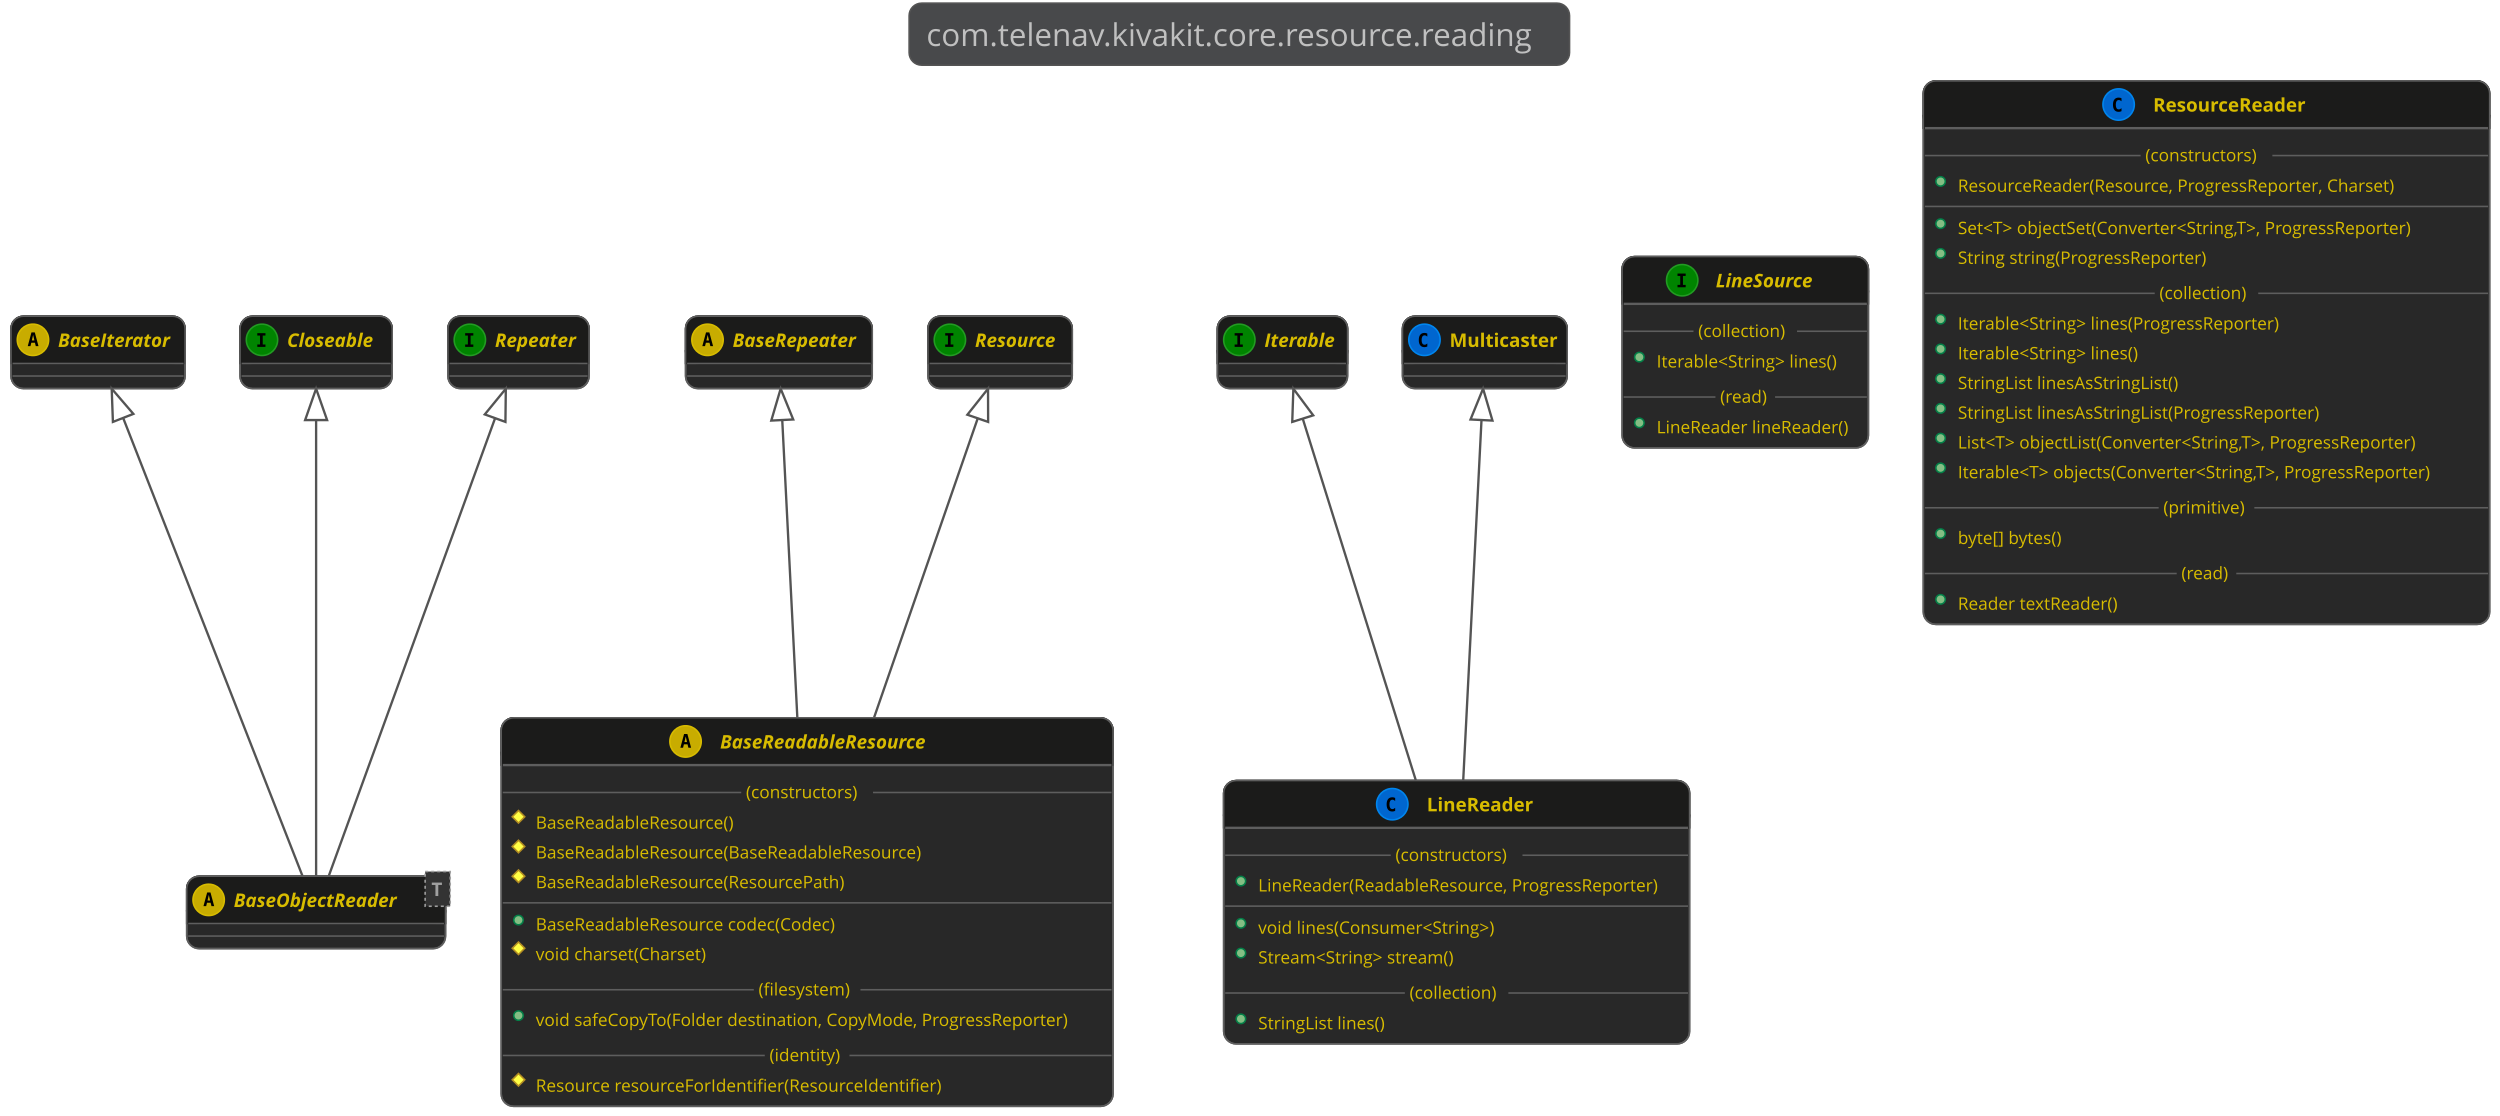
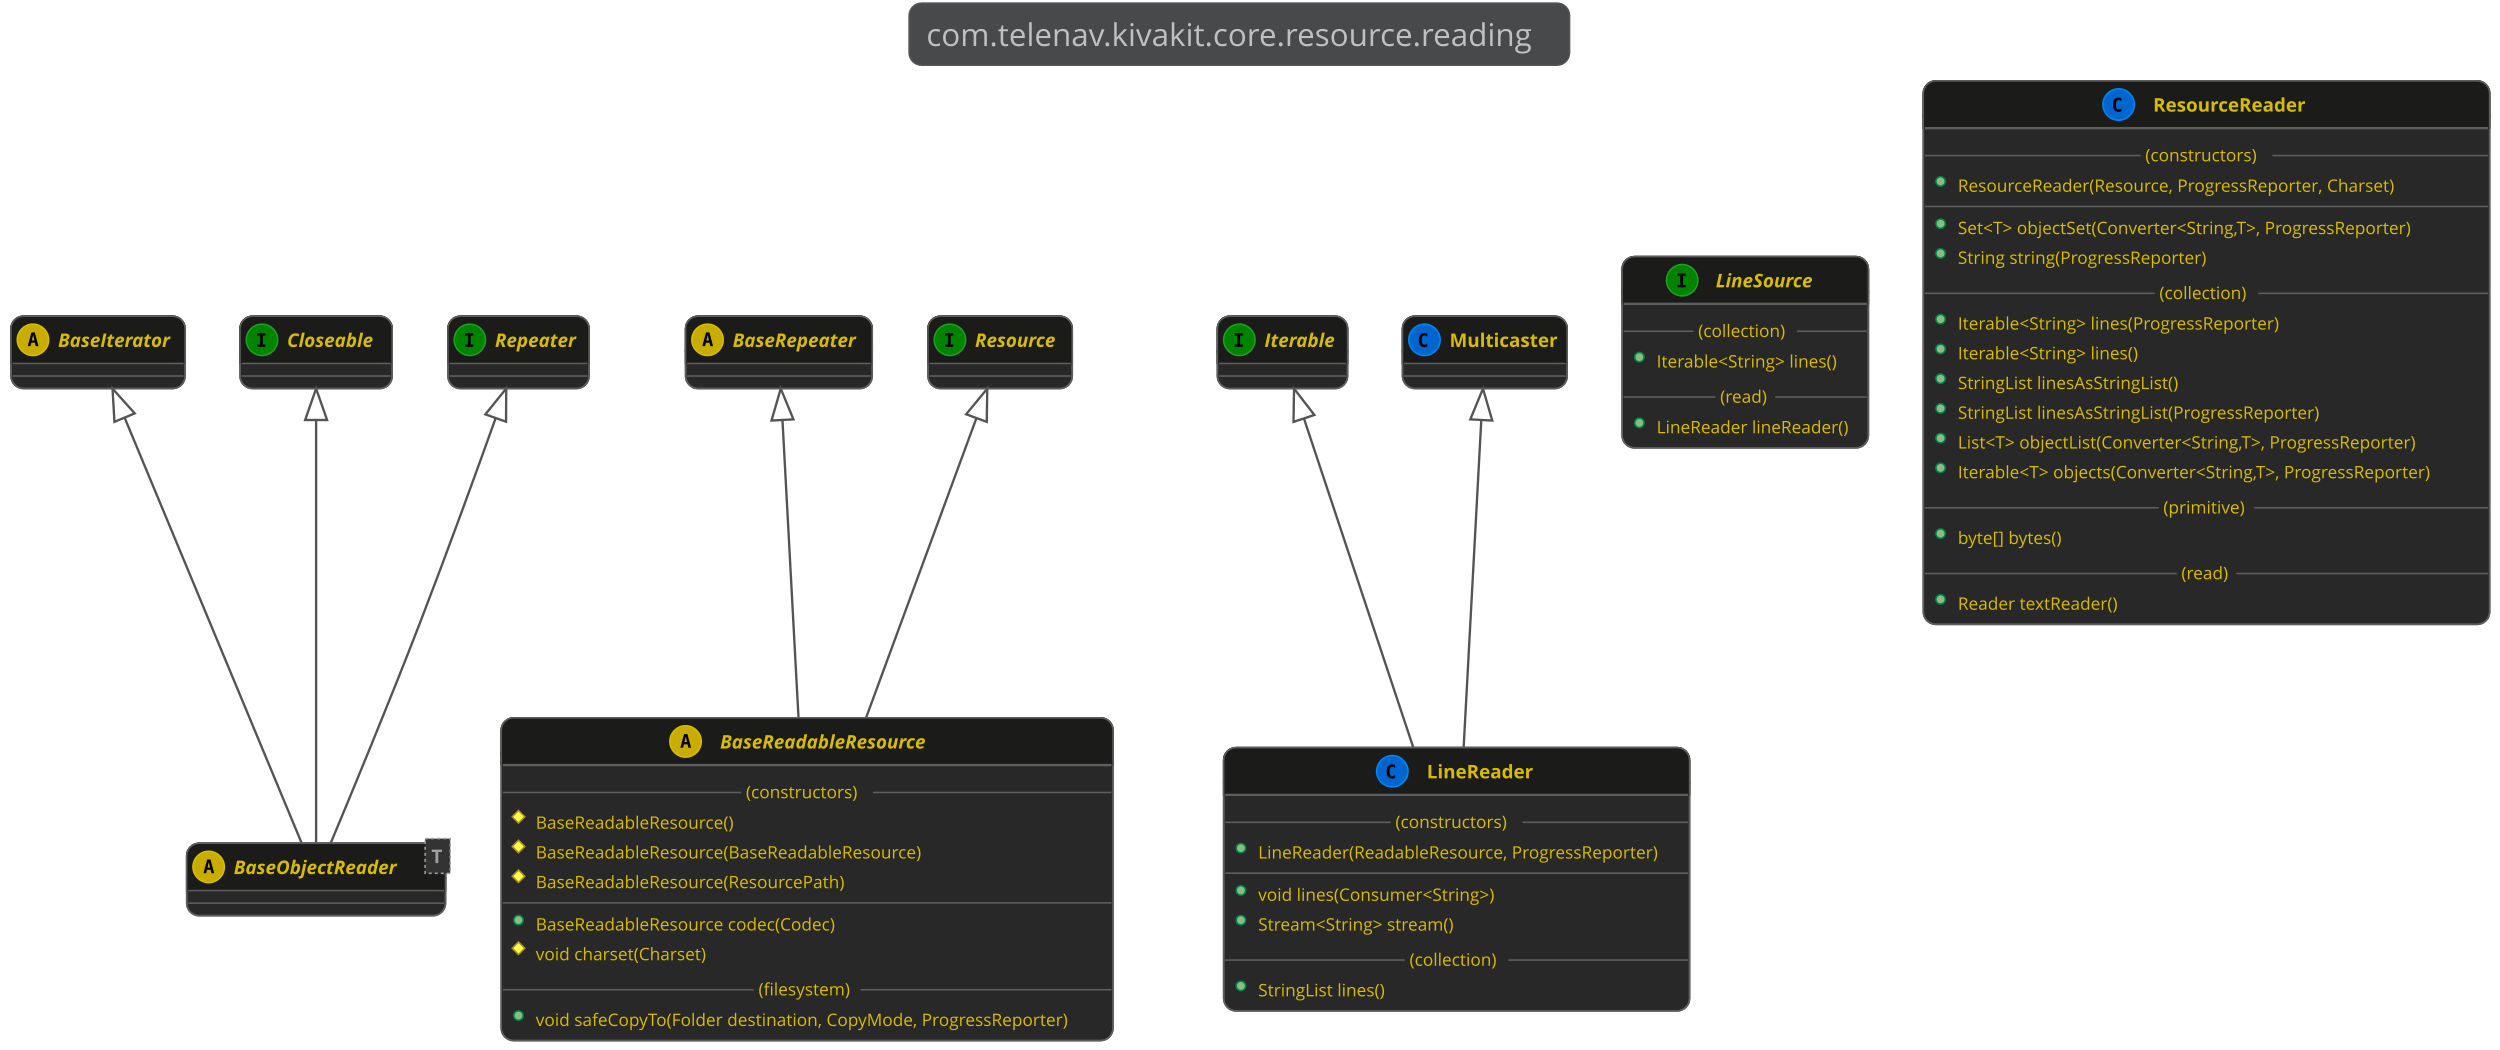
- <svg xmlns="http://www.w3.org/2000/svg" contentScriptType="application/ecmascript" contentStyleType="text/css" height="741.667px" preserveAspectRatio="none" style="width:1660px;height:741px;background:#333333;" version="1.1" viewBox="0 0 1660 741" width="1660.417px" zoomAndPan="magnify">
+ <svg xmlns="http://www.w3.org/2000/svg" contentScriptType="application/ecmascript" contentStyleType="text/css" height="697.917px" preserveAspectRatio="none" style="width:1660px;height:697px;background:#333333;" version="1.1" viewBox="0 0 1660 697" width="1660.417px" zoomAndPan="magnify">
  <defs />
  <g>
    <rect fill="#48494B" height="41.203" rx="8.333" ry="8.333" style="stroke:#545454;stroke-width:1.042;" width="438.542" x="603.646" y="2.083" />
    <text fill="#C0C0C0" font-family="Open Sans,Avenir,Nunito,Arial,Helvetica,SansSerif" font-size="20.833" lengthAdjust="spacing" textLength="415.625" x="615.104" y="30.558">com.telenav.kivakit.core.resource.reading</text>
    <rect codeLine="6" fill="#282828" height="48.055" id="BaseIterator" rx="8.333" ry="8.333" style="stroke:#5E5E5E;stroke-width:1.042;" width="115.625" x="7.292" y="209.953" />
    <rect fill="#1B1B1A" height="31.388" rx="8.333" ry="8.333" style="stroke:#1B1B1A;stroke-width:1.042;" width="115.625" x="7.292" y="209.953" />
    <rect fill="#1B1B1A" height="8.333" style="stroke:#1B1B1A;stroke-width:1.042;" width="115.625" x="7.292" y="233.008" />
    <rect codeLine="6" fill="none" height="48.055" id="BaseIterator" rx="8.333" ry="8.333" style="stroke:#5E5E5E;stroke-width:1.042;" width="115.625" x="7.292" y="209.953" />
    <ellipse cx="21.875" cy="225.647" fill="#C8AC00" rx="10.417" ry="10.417" style="stroke:#D8BC00;stroke-width:1.042;" />
    <path d="M21.989,222.349 L21.14,226.078 L22.843,226.078 Z M20.89,220.701 L23.094,220.701 L25.553,229.814 L23.753,229.814 L23.191,227.561 L20.78,227.561 L20.231,229.814 L18.431,229.814 Z " fill="#000000" />
    <text fill="#D8BC00" font-family="Open Sans,Avenir,Nunito,Arial,Helvetica,SansSerif" font-size="12.5" font-style="italic" font-weight="bold" lengthAdjust="spacing" textLength="78.125" x="38.542" y="230.371">BaseIterator</text>
    <line style="stroke:#5E5E5E;stroke-width:1.042;" x1="8.333" x2="121.875" y1="241.341" y2="241.341" />
    <line style="stroke:#5E5E5E;stroke-width:1.042;" x1="8.333" x2="121.875" y1="249.674" y2="249.674" />
    <rect codeLine="7" fill="#282828" height="48.055" id="BaseRepeater" rx="8.333" ry="8.333" style="stroke:#5E5E5E;stroke-width:1.042;" width="123.958" x="455.208" y="209.953" />
    <rect fill="#1B1B1A" height="31.388" rx="8.333" ry="8.333" style="stroke:#1B1B1A;stroke-width:1.042;" width="123.958" x="455.208" y="209.953" />
    <rect fill="#1B1B1A" height="8.333" style="stroke:#1B1B1A;stroke-width:1.042;" width="123.958" x="455.208" y="233.008" />
    <rect codeLine="7" fill="none" height="48.055" id="BaseRepeater" rx="8.333" ry="8.333" style="stroke:#5E5E5E;stroke-width:1.042;" width="123.958" x="455.208" y="209.953" />
    <ellipse cx="469.792" cy="225.647" fill="#C8AC00" rx="10.417" ry="10.417" style="stroke:#D8BC00;stroke-width:1.042;" />
    <path d="M469.906,222.349 L469.057,226.078 L470.76,226.078 Z M468.807,220.701 L471.01,220.701 L473.47,229.814 L471.67,229.814 L471.108,227.561 L468.697,227.561 L468.148,229.814 L466.347,229.814 Z " fill="#000000" />
    <text fill="#D8BC00" font-family="Open Sans,Avenir,Nunito,Arial,Helvetica,SansSerif" font-size="12.5" font-style="italic" font-weight="bold" lengthAdjust="spacing" textLength="86.458" x="486.458" y="230.371">BaseRepeater</text>
    <line style="stroke:#5E5E5E;stroke-width:1.042;" x1="456.25" x2="578.125" y1="241.341" y2="241.341" />
    <line style="stroke:#5E5E5E;stroke-width:1.042;" x1="456.25" x2="578.125" y1="249.674" y2="249.674" />
    <rect codeLine="9" fill="#282828" height="48.055" id="Iterable" rx="8.333" ry="8.333" style="stroke:#5E5E5E;stroke-width:1.042;" width="86.458" x="808.333" y="209.953" />
    <rect fill="#1B1B1A" height="31.388" rx="8.333" ry="8.333" style="stroke:#1B1B1A;stroke-width:1.042;" width="86.458" x="808.333" y="209.953" />
    <rect fill="#1B1B1A" height="8.333" style="stroke:#1B1B1A;stroke-width:1.042;" width="86.458" x="808.333" y="233.008" />
    <rect codeLine="9" fill="none" height="48.055" id="Iterable" rx="8.333" ry="8.333" style="stroke:#5E5E5E;stroke-width:1.042;" width="86.458" x="808.333" y="209.953" />
    <ellipse cx="822.917" cy="225.647" fill="#008400" rx="10.417" ry="10.417" style="stroke:#239C23;stroke-width:1.042;" />
    <path d="M819.8,222.809 L819.8,221.222 L825.226,221.222 L825.226,222.809 L823.413,222.809 L823.413,228.748 L825.226,228.748 L825.226,230.334 L819.8,230.334 L819.8,228.748 L821.612,228.748 L821.612,222.809 Z " fill="#000000" />
    <text fill="#D8BC00" font-family="Open Sans,Avenir,Nunito,Arial,Helvetica,SansSerif" font-size="12.5" font-style="italic" font-weight="bold" lengthAdjust="spacing" textLength="48.958" x="839.583" y="230.371">Iterable</text>
    <line style="stroke:#5E5E5E;stroke-width:1.042;" x1="809.375" x2="893.75" y1="241.341" y2="241.341" />
    <line style="stroke:#5E5E5E;stroke-width:1.042;" x1="809.375" x2="893.75" y1="249.674" y2="249.674" />
    <rect codeLine="10" fill="#282828" height="48.055" id="Closeable" rx="8.333" ry="8.333" style="stroke:#5E5E5E;stroke-width:1.042;" width="101.042" x="159.375" y="209.953" />
    <rect fill="#1B1B1A" height="31.388" rx="8.333" ry="8.333" style="stroke:#1B1B1A;stroke-width:1.042;" width="101.042" x="159.375" y="209.953" />
    <rect fill="#1B1B1A" height="8.333" style="stroke:#1B1B1A;stroke-width:1.042;" width="101.042" x="159.375" y="233.008" />
    <rect codeLine="10" fill="none" height="48.055" id="Closeable" rx="8.333" ry="8.333" style="stroke:#5E5E5E;stroke-width:1.042;" width="101.042" x="159.375" y="209.953" />
    <ellipse cx="173.958" cy="225.647" fill="#008400" rx="10.417" ry="10.417" style="stroke:#239C23;stroke-width:1.042;" />
    <path d="M170.841,222.809 L170.841,221.222 L176.268,221.222 L176.268,222.809 L174.455,222.809 L174.455,228.748 L176.268,228.748 L176.268,230.334 L170.841,230.334 L170.841,228.748 L172.654,228.748 L172.654,222.809 Z " fill="#000000" />
    <text fill="#D8BC00" font-family="Open Sans,Avenir,Nunito,Arial,Helvetica,SansSerif" font-size="12.5" font-style="italic" font-weight="bold" lengthAdjust="spacing" textLength="63.542" x="190.625" y="230.371">Closeable</text>
    <line style="stroke:#5E5E5E;stroke-width:1.042;" x1="160.417" x2="259.375" y1="241.341" y2="241.341" />
    <line style="stroke:#5E5E5E;stroke-width:1.042;" x1="160.417" x2="259.375" y1="249.674" y2="249.674" />
    <rect codeLine="11" fill="#282828" height="48.055" id="Resource" rx="8.333" ry="8.333" style="stroke:#5E5E5E;stroke-width:1.042;" width="95.833" x="616.146" y="209.953" />
    <rect fill="#1B1B1A" height="31.388" rx="8.333" ry="8.333" style="stroke:#1B1B1A;stroke-width:1.042;" width="95.833" x="616.146" y="209.953" />
    <rect fill="#1B1B1A" height="8.333" style="stroke:#1B1B1A;stroke-width:1.042;" width="95.833" x="616.146" y="233.008" />
    <rect codeLine="11" fill="none" height="48.055" id="Resource" rx="8.333" ry="8.333" style="stroke:#5E5E5E;stroke-width:1.042;" width="95.833" x="616.146" y="209.953" />
    <ellipse cx="630.729" cy="225.647" fill="#008400" rx="10.417" ry="10.417" style="stroke:#239C23;stroke-width:1.042;" />
    <path d="M627.612,222.809 L627.612,221.222 L633.038,221.222 L633.038,222.809 L631.226,222.809 L631.226,228.748 L633.038,228.748 L633.038,230.334 L627.612,230.334 L627.612,228.748 L629.425,228.748 L629.425,222.809 Z " fill="#000000" />
    <text fill="#D8BC00" font-family="Open Sans,Avenir,Nunito,Arial,Helvetica,SansSerif" font-size="12.5" font-style="italic" font-weight="bold" lengthAdjust="spacing" textLength="58.333" x="647.396" y="230.371">Resource</text>
    <line style="stroke:#5E5E5E;stroke-width:1.042;" x1="617.188" x2="710.938" y1="241.341" y2="241.341" />
    <line style="stroke:#5E5E5E;stroke-width:1.042;" x1="617.188" x2="710.938" y1="249.674" y2="249.674" />
    <rect codeLine="12" fill="#282828" height="48.055" id="Repeater" rx="8.333" ry="8.333" style="stroke:#5E5E5E;stroke-width:1.042;" width="93.75" x="297.396" y="209.953" />
    <rect fill="#1B1B1A" height="31.388" rx="8.333" ry="8.333" style="stroke:#1B1B1A;stroke-width:1.042;" width="93.75" x="297.396" y="209.953" />
    <rect fill="#1B1B1A" height="8.333" style="stroke:#1B1B1A;stroke-width:1.042;" width="93.75" x="297.396" y="233.008" />
    <rect codeLine="12" fill="none" height="48.055" id="Repeater" rx="8.333" ry="8.333" style="stroke:#5E5E5E;stroke-width:1.042;" width="93.75" x="297.396" y="209.953" />
    <ellipse cx="311.979" cy="225.647" fill="#008400" rx="10.417" ry="10.417" style="stroke:#239C23;stroke-width:1.042;" />
    <path d="M308.862,222.809 L308.862,221.222 L314.288,221.222 L314.288,222.809 L312.476,222.809 L312.476,228.748 L314.288,228.748 L314.288,230.334 L308.862,230.334 L308.862,228.748 L310.675,228.748 L310.675,222.809 Z " fill="#000000" />
    <text fill="#D8BC00" font-family="Open Sans,Avenir,Nunito,Arial,Helvetica,SansSerif" font-size="12.5" font-style="italic" font-weight="bold" lengthAdjust="spacing" textLength="56.25" x="328.646" y="230.371">Repeater</text>
    <line style="stroke:#5E5E5E;stroke-width:1.042;" x1="298.438" x2="390.104" y1="241.341" y2="241.341" />
    <line style="stroke:#5E5E5E;stroke-width:1.042;" x1="298.438" x2="390.104" y1="249.674" y2="249.674" />
-     <rect codeLine="17" fill="#282828" height="48.055" id="BaseObjectReader" rx="8.333" ry="8.333" style="stroke:#5E5E5E;stroke-width:1.042;" width="171.875" x="123.958" y="581.828" />
-     <rect fill="#1B1B1A" height="31.388" rx="8.333" ry="8.333" style="stroke:#1B1B1A;stroke-width:1.042;" width="171.875" x="123.958" y="581.828" />
-     <rect fill="#1B1B1A" height="8.333" style="stroke:#1B1B1A;stroke-width:1.042;" width="171.875" x="123.958" y="604.883" />
-     <rect codeLine="17" fill="none" height="48.055" id="BaseObjectReader" rx="8.333" ry="8.333" style="stroke:#5E5E5E;stroke-width:1.042;" width="171.875" x="123.958" y="581.828" />
-     <ellipse cx="138.542" cy="597.522" fill="#C8AC00" rx="10.417" ry="10.417" style="stroke:#D8BC00;stroke-width:1.042;" />
-     <path d="M138.656,594.224 L137.807,597.953 L139.51,597.953 Z M137.557,592.576 L139.76,592.576 L142.22,601.689 L140.419,601.689 L139.858,599.436 L137.447,599.436 L136.898,601.689 L135.097,601.689 Z " fill="#000000" />
-     <text fill="#D8BC00" font-family="Open Sans,Avenir,Nunito,Arial,Helvetica,SansSerif" font-size="12.5" font-style="italic" font-weight="bold" lengthAdjust="spacing" textLength="115.625" x="155.208" y="602.246">BaseObjectReader</text>
-     <rect fill="#333333" height="23.055" style="stroke:#A0A0A0;stroke-width:1.042;stroke-dasharray:2.0,2.0;" width="16.667" x="282.292" y="578.703" />
-     <text fill="#A0A0A0" font-family="Open Sans,Avenir,Nunito,Arial,Helvetica,SansSerif" font-size="12.5" font-weight="bold" lengthAdjust="spacing" textLength="8.333" x="286.458" y="594.954">T</text>
-     <line style="stroke:#5E5E5E;stroke-width:1.042;" x1="125" x2="294.792" y1="613.216" y2="613.216" />
-     <line style="stroke:#5E5E5E;stroke-width:1.042;" x1="125" x2="294.792" y1="621.549" y2="621.549" />
-     <rect codeLine="23" fill="#282828" height="258.004" id="BaseReadableResource" rx="8.333" ry="8.333" style="stroke:#5E5E5E;stroke-width:1.042;" width="406.25" x="332.812" y="476.62" />
+     <rect codeLine="17" fill="#282828" height="48.055" id="BaseObjectReader" rx="8.333" ry="8.333" style="stroke:#5E5E5E;stroke-width:1.042;" width="171.875" x="123.958" y="559.953" />
+     <rect fill="#1B1B1A" height="31.388" rx="8.333" ry="8.333" style="stroke:#1B1B1A;stroke-width:1.042;" width="171.875" x="123.958" y="559.953" />
+     <rect fill="#1B1B1A" height="8.333" style="stroke:#1B1B1A;stroke-width:1.042;" width="171.875" x="123.958" y="583.008" />
+     <rect codeLine="17" fill="none" height="48.055" id="BaseObjectReader" rx="8.333" ry="8.333" style="stroke:#5E5E5E;stroke-width:1.042;" width="171.875" x="123.958" y="559.953" />
+     <ellipse cx="138.542" cy="575.647" fill="#C8AC00" rx="10.417" ry="10.417" style="stroke:#D8BC00;stroke-width:1.042;" />
+     <path d="M138.656,572.349 L137.807,576.078 L139.51,576.078 Z M137.557,570.701 L139.76,570.701 L142.22,579.814 L140.419,579.814 L139.858,577.561 L137.447,577.561 L136.898,579.814 L135.097,579.814 Z " fill="#000000" />
+     <text fill="#D8BC00" font-family="Open Sans,Avenir,Nunito,Arial,Helvetica,SansSerif" font-size="12.5" font-style="italic" font-weight="bold" lengthAdjust="spacing" textLength="115.625" x="155.208" y="580.371">BaseObjectReader</text>
+     <rect fill="#333333" height="23.055" style="stroke:#A0A0A0;stroke-width:1.042;stroke-dasharray:2.0,2.0;" width="16.667" x="282.292" y="556.828" />
+     <text fill="#A0A0A0" font-family="Open Sans,Avenir,Nunito,Arial,Helvetica,SansSerif" font-size="12.5" font-weight="bold" lengthAdjust="spacing" textLength="8.333" x="286.458" y="573.079">T</text>
+     <line style="stroke:#5E5E5E;stroke-width:1.042;" x1="125" x2="294.792" y1="591.341" y2="591.341" />
+     <line style="stroke:#5E5E5E;stroke-width:1.042;" x1="125" x2="294.792" y1="599.674" y2="599.674" />
+     <rect codeLine="23" fill="#282828" height="214.347" id="BaseReadableResource" rx="8.333" ry="8.333" style="stroke:#5E5E5E;stroke-width:1.042;" width="406.25" x="332.812" y="476.62" />
    <rect fill="#1B1B1A" height="31.388" rx="8.333" ry="8.333" style="stroke:#1B1B1A;stroke-width:1.042;" width="406.25" x="332.812" y="476.62" />
    <rect fill="#1B1B1A" height="8.333" style="stroke:#1B1B1A;stroke-width:1.042;" width="406.25" x="332.812" y="499.675" />
-     <rect codeLine="23" fill="none" height="258.004" id="BaseReadableResource" rx="8.333" ry="8.333" style="stroke:#5E5E5E;stroke-width:1.042;" width="406.25" x="332.812" y="476.62" />
+     <rect codeLine="23" fill="none" height="214.347" id="BaseReadableResource" rx="8.333" ry="8.333" style="stroke:#5E5E5E;stroke-width:1.042;" width="406.25" x="332.812" y="476.62" />
    <ellipse cx="455.208" cy="492.314" fill="#C8AC00" rx="10.417" ry="10.417" style="stroke:#D8BC00;stroke-width:1.042;" />
    <path d="M455.322,489.016 L454.474,492.745 L456.177,492.745 Z M454.224,487.368 L456.427,487.368 L458.887,496.48 L457.086,496.48 L456.525,494.228 L454.114,494.228 L453.565,496.48 L451.764,496.48 Z " fill="#000000" />
    <text fill="#D8BC00" font-family="Open Sans,Avenir,Nunito,Arial,Helvetica,SansSerif" font-size="12.5" font-style="italic" font-weight="bold" lengthAdjust="spacing" textLength="146.875" x="478.125" y="497.038">BaseReadableResource</text>
    <line style="stroke:#5E5E5E;stroke-width:1.562;" x1="333.854" x2="738.021" y1="508.008" y2="508.008" />
    <polygon fill="#FFFF44" points="344.271,538.169,348.438,542.336,344.271,546.503,340.104,542.336" style="stroke:#B38D22;stroke-width:1.042;" />
    <text fill="#D8BC00" font-family="Open Sans,Avenir,Nunito,Arial,Helvetica,SansSerif" font-size="11.458" lengthAdjust="spacing" textLength="135.417" x="355.729" y="550.289">BaseReadableResource()</text>
    <polygon fill="#FFFF44" points="344.271,557.914,348.438,562.081,344.271,566.248,340.104,562.081" style="stroke:#B38D22;stroke-width:1.042;" />
    <text fill="#D8BC00" font-family="Open Sans,Avenir,Nunito,Arial,Helvetica,SansSerif" font-size="11.458" lengthAdjust="spacing" textLength="262.5" x="355.729" y="570.034">BaseReadableResource(BaseReadableResource)</text>
    <polygon fill="#FFFF44" points="344.271,577.659,348.438,581.826,344.271,585.992,340.104,581.826" style="stroke:#B38D22;stroke-width:1.042;" />
    <text fill="#D8BC00" font-family="Open Sans,Avenir,Nunito,Arial,Helvetica,SansSerif" font-size="11.458" lengthAdjust="spacing" textLength="211.458" x="355.729" y="589.779">BaseReadableResource(ResourcePath)</text>
    <line style="stroke:#5E5E5E;stroke-width:1.042;" x1="333.854" x2="492.188" y1="526.214" y2="526.214" />
    <text fill="#D8BC00" font-family="Open Sans,Avenir,Nunito,Arial,Helvetica,SansSerif" font-size="11.458" lengthAdjust="spacing" textLength="81.25" x="495.312" y="530.023">(constructors)</text>
    <line style="stroke:#5E5E5E;stroke-width:1.042;" x1="579.688" x2="738.021" y1="526.214" y2="526.214" />
    <line style="stroke:#5E5E5E;stroke-width:1.042;" x1="333.854" x2="738.021" y1="599.487" y2="599.487" />
    <ellipse cx="344.271" cy="610.946" fill="#84BE84" rx="3.125" ry="3.125" style="stroke:#038048;stroke-width:1.042;" />
    <text fill="#D8BC00" font-family="Open Sans,Avenir,Nunito,Arial,Helvetica,SansSerif" font-size="11.458" lengthAdjust="spacing" textLength="207.292" x="355.729" y="617.857">BaseReadableResource codec(Codec)</text>
    <polygon fill="#FFFF44" points="344.271,625.482,348.438,629.649,344.271,633.816,340.104,629.649" style="stroke:#B38D22;stroke-width:1.042;" />
    <text fill="#D8BC00" font-family="Open Sans,Avenir,Nunito,Arial,Helvetica,SansSerif" font-size="11.458" lengthAdjust="spacing" textLength="120.833" x="355.729" y="637.602">void charset(Charset)</text>
    <ellipse cx="344.271" cy="674.347" fill="#84BE84" rx="3.125" ry="3.125" style="stroke:#038048;stroke-width:1.042;" />
    <text fill="#D8BC00" font-family="Open Sans,Avenir,Nunito,Arial,Helvetica,SansSerif" font-size="11.458" lengthAdjust="spacing" textLength="373.958" x="355.729" y="681.258">void safeCopyTo(Folder destination, CopyMode, ProgressReporter)</text>
    <line style="stroke:#5E5E5E;stroke-width:1.042;" x1="333.854" x2="500.521" y1="657.183" y2="657.183" />
    <text fill="#D8BC00" font-family="Open Sans,Avenir,Nunito,Arial,Helvetica,SansSerif" font-size="11.458" lengthAdjust="spacing" textLength="64.583" x="503.646" y="660.992">(filesystem)</text>
    <line style="stroke:#5E5E5E;stroke-width:1.042;" x1="571.354" x2="738.021" y1="657.183" y2="657.183" />
-     <polygon fill="#FFFF44" points="344.271,712.795,348.438,716.962,344.271,721.128,340.104,716.962" style="stroke:#B38D22;stroke-width:1.042;" />
-     <text fill="#D8BC00" font-family="Open Sans,Avenir,Nunito,Arial,Helvetica,SansSerif" font-size="11.458" lengthAdjust="spacing" textLength="284.375" x="355.729" y="724.915">Resource resourceForIdentifier(ResourceIdentifier)</text>
-     <line style="stroke:#5E5E5E;stroke-width:1.042;" x1="333.854" x2="507.812" y1="700.839" y2="700.839" />
-     <text fill="#D8BC00" font-family="Open Sans,Avenir,Nunito,Arial,Helvetica,SansSerif" font-size="11.458" lengthAdjust="spacing" textLength="50" x="510.938" y="704.649">(identity)</text>
-     <line style="stroke:#5E5E5E;stroke-width:1.042;" x1="564.062" x2="738.021" y1="700.839" y2="700.839" />
    <rect fill="#282828" height="48.055" id="Multicaster" rx="8.333" ry="8.333" style="stroke:#5E5E5E;stroke-width:1.042;" width="109.375" x="931.25" y="209.953" />
    <rect fill="#1B1B1A" height="31.388" rx="8.333" ry="8.333" style="stroke:#1B1B1A;stroke-width:1.042;" width="109.375" x="931.25" y="209.953" />
    <rect fill="#1B1B1A" height="8.333" style="stroke:#1B1B1A;stroke-width:1.042;" width="109.375" x="931.25" y="233.008" />
    <rect fill="none" height="48.055" id="Multicaster" rx="8.333" ry="8.333" style="stroke:#5E5E5E;stroke-width:1.042;" width="109.375" x="931.25" y="209.953" />
    <ellipse cx="945.833" cy="225.647" fill="#0066CF" rx="10.417" ry="10.417" style="stroke:#0086EF;stroke-width:1.042;" />
    <path d="M947.744,230.072 Q947.317,230.292 946.846,230.402 Q946.376,230.512 945.858,230.512 Q944.014,230.512 943.044,229.297 Q942.074,228.082 942.074,225.787 Q942.074,223.486 943.044,222.272 Q944.014,221.057 945.858,221.057 Q946.376,221.057 946.853,221.167 Q947.329,221.277 947.744,221.497 L947.744,223.499 Q947.28,223.071 946.843,222.873 Q946.407,222.675 945.943,222.675 Q944.954,222.675 944.451,223.459 Q943.947,224.243 943.947,225.787 Q943.947,227.325 944.451,228.11 Q944.954,228.894 945.943,228.894 Q946.407,228.894 946.843,228.696 Q947.28,228.497 947.744,228.07 Z " fill="#000000" />
    <text fill="#D8BC00" font-family="Open Sans,Avenir,Nunito,Arial,Helvetica,SansSerif" font-size="12.5" font-weight="bold" lengthAdjust="spacing" textLength="71.875" x="962.5" y="230.371">Multicaster</text>
    <line style="stroke:#5E5E5E;stroke-width:1.042;" x1="932.292" x2="1039.583" y1="241.341" y2="241.341" />
    <line style="stroke:#5E5E5E;stroke-width:1.042;" x1="932.292" x2="1039.583" y1="249.674" y2="249.674" />
-     <rect codeLine="40" fill="#282828" height="174.858" id="LineReader" rx="8.333" ry="8.333" style="stroke:#5E5E5E;stroke-width:1.042;" width="309.375" x="812.5" y="518.286" />
-     <rect fill="#1B1B1A" height="31.388" rx="8.333" ry="8.333" style="stroke:#1B1B1A;stroke-width:1.042;" width="309.375" x="812.5" y="518.286" />
-     <rect fill="#1B1B1A" height="8.333" style="stroke:#1B1B1A;stroke-width:1.042;" width="309.375" x="812.5" y="541.341" />
-     <rect codeLine="40" fill="none" height="174.858" id="LineReader" rx="8.333" ry="8.333" style="stroke:#5E5E5E;stroke-width:1.042;" width="309.375" x="812.5" y="518.286" />
-     <ellipse cx="924.479" cy="533.98" fill="#0066CF" rx="10.417" ry="10.417" style="stroke:#0086EF;stroke-width:1.042;" />
-     <path d="M926.39,538.405 Q925.962,538.625 925.492,538.735 Q925.022,538.845 924.504,538.845 Q922.66,538.845 921.69,537.63 Q920.719,536.416 920.719,534.121 Q920.719,531.82 921.69,530.605 Q922.66,529.39 924.504,529.39 Q925.022,529.39 925.499,529.5 Q925.975,529.61 926.39,529.83 L926.39,531.832 Q925.926,531.405 925.489,531.206 Q925.053,531.008 924.589,531.008 Q923.6,531.008 923.097,531.792 Q922.593,532.577 922.593,534.121 Q922.593,535.659 923.097,536.443 Q923.6,537.227 924.589,537.227 Q925.053,537.227 925.489,537.029 Q925.926,536.831 926.39,536.403 Z " fill="#000000" />
-     <text fill="#D8BC00" font-family="Open Sans,Avenir,Nunito,Arial,Helvetica,SansSerif" font-size="12.5" font-weight="bold" lengthAdjust="spacing" textLength="70.833" x="947.396" y="538.704">LineReader</text>
-     <line style="stroke:#5E5E5E;stroke-width:1.562;" x1="813.542" x2="1120.833" y1="549.674" y2="549.674" />
-     <ellipse cx="823.958" cy="585.044" fill="#84BE84" rx="3.125" ry="3.125" style="stroke:#038048;stroke-width:1.042;" />
-     <text fill="#D8BC00" font-family="Open Sans,Avenir,Nunito,Arial,Helvetica,SansSerif" font-size="11.458" lengthAdjust="spacing" textLength="277.083" x="835.417" y="591.956">LineReader(ReadableResource, ProgressReporter)</text>
-     <line style="stroke:#5E5E5E;stroke-width:1.042;" x1="813.542" x2="923.438" y1="567.88" y2="567.88" />
-     <text fill="#D8BC00" font-family="Open Sans,Avenir,Nunito,Arial,Helvetica,SansSerif" font-size="11.458" lengthAdjust="spacing" textLength="81.25" x="926.562" y="571.69">(constructors)</text>
-     <line style="stroke:#5E5E5E;stroke-width:1.042;" x1="1010.938" x2="1120.833" y1="567.88" y2="567.88" />
-     <line style="stroke:#5E5E5E;stroke-width:1.042;" x1="813.542" x2="1120.833" y1="601.664" y2="601.664" />
-     <ellipse cx="823.958" cy="613.123" fill="#84BE84" rx="3.125" ry="3.125" style="stroke:#038048;stroke-width:1.042;" />
-     <text fill="#D8BC00" font-family="Open Sans,Avenir,Nunito,Arial,Helvetica,SansSerif" font-size="11.458" lengthAdjust="spacing" textLength="171.875" x="835.417" y="620.034">void lines(Consumer&lt;String&gt;)</text>
-     <ellipse cx="823.958" cy="632.867" fill="#84BE84" rx="3.125" ry="3.125" style="stroke:#038048;stroke-width:1.042;" />
-     <text fill="#D8BC00" font-family="Open Sans,Avenir,Nunito,Arial,Helvetica,SansSerif" font-size="11.458" lengthAdjust="spacing" textLength="140.625" x="835.417" y="639.779">Stream&lt;String&gt; stream()</text>
-     <ellipse cx="823.958" cy="676.524" fill="#84BE84" rx="3.125" ry="3.125" style="stroke:#038048;stroke-width:1.042;" />
-     <text fill="#D8BC00" font-family="Open Sans,Avenir,Nunito,Arial,Helvetica,SansSerif" font-size="11.458" lengthAdjust="spacing" textLength="90.625" x="835.417" y="683.435">StringList lines()</text>
-     <line style="stroke:#5E5E5E;stroke-width:1.042;" x1="813.542" x2="932.812" y1="659.36" y2="659.36" />
-     <text fill="#D8BC00" font-family="Open Sans,Avenir,Nunito,Arial,Helvetica,SansSerif" font-size="11.458" lengthAdjust="spacing" textLength="62.5" x="935.938" y="663.169">(collection)</text>
-     <line style="stroke:#5E5E5E;stroke-width:1.042;" x1="1001.562" x2="1120.833" y1="659.36" y2="659.36" />
-     <rect codeLine="51" fill="#282828" height="127.034" id="LineSource" rx="8.333" ry="8.333" style="stroke:#5E5E5E;stroke-width:1.042;" width="163.542" x="1077.083" y="170.369" />
+     <rect codeLine="38" fill="#282828" height="174.858" id="LineReader" rx="8.333" ry="8.333" style="stroke:#5E5E5E;stroke-width:1.042;" width="309.375" x="812.5" y="496.411" />
+     <rect fill="#1B1B1A" height="31.388" rx="8.333" ry="8.333" style="stroke:#1B1B1A;stroke-width:1.042;" width="309.375" x="812.5" y="496.411" />
+     <rect fill="#1B1B1A" height="8.333" style="stroke:#1B1B1A;stroke-width:1.042;" width="309.375" x="812.5" y="519.466" />
+     <rect codeLine="38" fill="none" height="174.858" id="LineReader" rx="8.333" ry="8.333" style="stroke:#5E5E5E;stroke-width:1.042;" width="309.375" x="812.5" y="496.411" />
+     <ellipse cx="924.479" cy="512.105" fill="#0066CF" rx="10.417" ry="10.417" style="stroke:#0086EF;stroke-width:1.042;" />
+     <path d="M926.39,516.53 Q925.962,516.75 925.492,516.86 Q925.022,516.97 924.504,516.97 Q922.66,516.97 921.69,515.755 Q920.719,514.541 920.719,512.246 Q920.719,509.945 921.69,508.73 Q922.66,507.515 924.504,507.515 Q925.022,507.515 925.499,507.625 Q925.975,507.735 926.39,507.955 L926.39,509.957 Q925.926,509.53 925.489,509.331 Q925.053,509.133 924.589,509.133 Q923.6,509.133 923.097,509.917 Q922.593,510.702 922.593,512.246 Q922.593,513.784 923.097,514.568 Q923.6,515.352 924.589,515.352 Q925.053,515.352 925.489,515.154 Q925.926,514.956 926.39,514.528 Z " fill="#000000" />
+     <text fill="#D8BC00" font-family="Open Sans,Avenir,Nunito,Arial,Helvetica,SansSerif" font-size="12.5" font-weight="bold" lengthAdjust="spacing" textLength="70.833" x="947.396" y="516.829">LineReader</text>
+     <line style="stroke:#5E5E5E;stroke-width:1.562;" x1="813.542" x2="1120.833" y1="527.799" y2="527.799" />
+     <ellipse cx="823.958" cy="563.169" fill="#84BE84" rx="3.125" ry="3.125" style="stroke:#038048;stroke-width:1.042;" />
+     <text fill="#D8BC00" font-family="Open Sans,Avenir,Nunito,Arial,Helvetica,SansSerif" font-size="11.458" lengthAdjust="spacing" textLength="277.083" x="835.417" y="570.081">LineReader(ReadableResource, ProgressReporter)</text>
+     <line style="stroke:#5E5E5E;stroke-width:1.042;" x1="813.542" x2="923.438" y1="546.005" y2="546.005" />
+     <text fill="#D8BC00" font-family="Open Sans,Avenir,Nunito,Arial,Helvetica,SansSerif" font-size="11.458" lengthAdjust="spacing" textLength="81.25" x="926.562" y="549.815">(constructors)</text>
+     <line style="stroke:#5E5E5E;stroke-width:1.042;" x1="1010.938" x2="1120.833" y1="546.005" y2="546.005" />
+     <line style="stroke:#5E5E5E;stroke-width:1.042;" x1="813.542" x2="1120.833" y1="579.789" y2="579.789" />
+     <ellipse cx="823.958" cy="591.248" fill="#84BE84" rx="3.125" ry="3.125" style="stroke:#038048;stroke-width:1.042;" />
+     <text fill="#D8BC00" font-family="Open Sans,Avenir,Nunito,Arial,Helvetica,SansSerif" font-size="11.458" lengthAdjust="spacing" textLength="171.875" x="835.417" y="598.159">void lines(Consumer&lt;String&gt;)</text>
+     <ellipse cx="823.958" cy="610.992" fill="#84BE84" rx="3.125" ry="3.125" style="stroke:#038048;stroke-width:1.042;" />
+     <text fill="#D8BC00" font-family="Open Sans,Avenir,Nunito,Arial,Helvetica,SansSerif" font-size="11.458" lengthAdjust="spacing" textLength="140.625" x="835.417" y="617.904">Stream&lt;String&gt; stream()</text>
+     <ellipse cx="823.958" cy="654.649" fill="#84BE84" rx="3.125" ry="3.125" style="stroke:#038048;stroke-width:1.042;" />
+     <text fill="#D8BC00" font-family="Open Sans,Avenir,Nunito,Arial,Helvetica,SansSerif" font-size="11.458" lengthAdjust="spacing" textLength="90.625" x="835.417" y="661.56">StringList lines()</text>
+     <line style="stroke:#5E5E5E;stroke-width:1.042;" x1="813.542" x2="932.812" y1="637.485" y2="637.485" />
+     <text fill="#D8BC00" font-family="Open Sans,Avenir,Nunito,Arial,Helvetica,SansSerif" font-size="11.458" lengthAdjust="spacing" textLength="62.5" x="935.938" y="641.294">(collection)</text>
+     <line style="stroke:#5E5E5E;stroke-width:1.042;" x1="1001.562" x2="1120.833" y1="637.485" y2="637.485" />
+     <rect codeLine="49" fill="#282828" height="127.034" id="LineSource" rx="8.333" ry="8.333" style="stroke:#5E5E5E;stroke-width:1.042;" width="163.542" x="1077.083" y="170.369" />
    <rect fill="#1B1B1A" height="31.388" rx="8.333" ry="8.333" style="stroke:#1B1B1A;stroke-width:1.042;" width="163.542" x="1077.083" y="170.369" />
    <rect fill="#1B1B1A" height="8.333" style="stroke:#1B1B1A;stroke-width:1.042;" width="163.542" x="1077.083" y="193.424" />
-     <rect codeLine="51" fill="none" height="127.034" id="LineSource" rx="8.333" ry="8.333" style="stroke:#5E5E5E;stroke-width:1.042;" width="163.542" x="1077.083" y="170.369" />
+     <rect codeLine="49" fill="none" height="127.034" id="LineSource" rx="8.333" ry="8.333" style="stroke:#5E5E5E;stroke-width:1.042;" width="163.542" x="1077.083" y="170.369" />
    <ellipse cx="1116.979" cy="186.064" fill="#008400" rx="10.417" ry="10.417" style="stroke:#239C23;stroke-width:1.042;" />
    <path d="M1113.862,183.226 L1113.862,181.639 L1119.288,181.639 L1119.288,183.226 L1117.476,183.226 L1117.476,189.164 L1119.288,189.164 L1119.288,190.751 L1113.862,190.751 L1113.862,189.164 L1115.675,189.164 L1115.675,183.226 Z " fill="#000000" />
    <text fill="#D8BC00" font-family="Open Sans,Avenir,Nunito,Arial,Helvetica,SansSerif" font-size="12.5" font-style="italic" font-weight="bold" lengthAdjust="spacing" textLength="69.792" x="1139.271" y="190.788">LineSource</text>
    <line style="stroke:#5E5E5E;stroke-width:1.562;" x1="1078.125" x2="1239.583" y1="201.758" y2="201.758" />
    <ellipse cx="1088.542" cy="237.128" fill="#84BE84" rx="3.125" ry="3.125" style="stroke:#038048;stroke-width:1.042;" />
    <text fill="#D8BC00" font-family="Open Sans,Avenir,Nunito,Arial,Helvetica,SansSerif" font-size="11.458" lengthAdjust="spacing" textLength="131.25" x="1100" y="244.039">Iterable&lt;String&gt; lines()</text>
    <line style="stroke:#5E5E5E;stroke-width:1.042;" x1="1078.125" x2="1124.479" y1="219.964" y2="219.964" />
    <text fill="#D8BC00" font-family="Open Sans,Avenir,Nunito,Arial,Helvetica,SansSerif" font-size="11.458" lengthAdjust="spacing" textLength="62.5" x="1127.604" y="223.773">(collection)</text>
    <line style="stroke:#5E5E5E;stroke-width:1.042;" x1="1193.229" x2="1239.583" y1="219.964" y2="219.964" />
    <ellipse cx="1088.542" cy="280.784" fill="#84BE84" rx="3.125" ry="3.125" style="stroke:#038048;stroke-width:1.042;" />
    <text fill="#D8BC00" font-family="Open Sans,Avenir,Nunito,Arial,Helvetica,SansSerif" font-size="11.458" lengthAdjust="spacing" textLength="131.25" x="1100" y="287.695">LineReader lineReader()</text>
    <line style="stroke:#5E5E5E;stroke-width:1.042;" x1="1078.125" x2="1139.062" y1="263.62" y2="263.62" />
    <text fill="#D8BC00" font-family="Open Sans,Avenir,Nunito,Arial,Helvetica,SansSerif" font-size="11.458" lengthAdjust="spacing" textLength="33.333" x="1142.188" y="267.43">(read)</text>
    <line style="stroke:#5E5E5E;stroke-width:1.042;" x1="1178.646" x2="1239.583" y1="263.62" y2="263.62" />
-     <rect codeLine="59" fill="#282828" height="360.895" id="ResourceReader" rx="8.333" ry="8.333" style="stroke:#5E5E5E;stroke-width:1.042;" width="376.042" x="1277.083" y="53.703" />
+     <rect codeLine="57" fill="#282828" height="360.895" id="ResourceReader" rx="8.333" ry="8.333" style="stroke:#5E5E5E;stroke-width:1.042;" width="376.042" x="1277.083" y="53.703" />
    <rect fill="#1B1B1A" height="31.388" rx="8.333" ry="8.333" style="stroke:#1B1B1A;stroke-width:1.042;" width="376.042" x="1277.083" y="53.703" />
    <rect fill="#1B1B1A" height="8.333" style="stroke:#1B1B1A;stroke-width:1.042;" width="376.042" x="1277.083" y="76.758" />
-     <rect codeLine="59" fill="none" height="360.895" id="ResourceReader" rx="8.333" ry="8.333" style="stroke:#5E5E5E;stroke-width:1.042;" width="376.042" x="1277.083" y="53.703" />
+     <rect codeLine="57" fill="none" height="360.895" id="ResourceReader" rx="8.333" ry="8.333" style="stroke:#5E5E5E;stroke-width:1.042;" width="376.042" x="1277.083" y="53.703" />
    <ellipse cx="1406.771" cy="69.397" fill="#0066CF" rx="10.417" ry="10.417" style="stroke:#0086EF;stroke-width:1.042;" />
    <path d="M1408.681,73.822 Q1408.254,74.042 1407.784,74.152 Q1407.314,74.261 1406.795,74.261 Q1404.952,74.261 1403.982,73.047 Q1403.011,71.832 1403.011,69.537 Q1403.011,67.236 1403.982,66.022 Q1404.952,64.807 1406.795,64.807 Q1407.314,64.807 1407.79,64.917 Q1408.266,65.027 1408.681,65.247 L1408.681,67.249 Q1408.217,66.821 1407.781,66.623 Q1407.345,66.425 1406.881,66.425 Q1405.892,66.425 1405.388,67.209 Q1404.885,67.993 1404.885,69.537 Q1404.885,71.075 1405.388,71.86 Q1405.892,72.644 1406.881,72.644 Q1407.345,72.644 1407.781,72.446 Q1408.217,72.247 1408.681,71.82 Z " fill="#000000" />
    <text fill="#D8BC00" font-family="Open Sans,Avenir,Nunito,Arial,Helvetica,SansSerif" font-size="12.5" font-weight="bold" lengthAdjust="spacing" textLength="102.083" x="1429.688" y="74.121">ResourceReader</text>
    <line style="stroke:#5E5E5E;stroke-width:1.562;" x1="1278.125" x2="1652.083" y1="85.091" y2="85.091" />
    <ellipse cx="1288.542" cy="120.461" fill="#84BE84" rx="3.125" ry="3.125" style="stroke:#038048;stroke-width:1.042;" />
    <text fill="#D8BC00" font-family="Open Sans,Avenir,Nunito,Arial,Helvetica,SansSerif" font-size="11.458" lengthAdjust="spacing" textLength="306.25" x="1300" y="127.372">ResourceReader(Resource, ProgressReporter, Charset)</text>
    <line style="stroke:#5E5E5E;stroke-width:1.042;" x1="1278.125" x2="1421.354" y1="103.297" y2="103.297" />
    <text fill="#D8BC00" font-family="Open Sans,Avenir,Nunito,Arial,Helvetica,SansSerif" font-size="11.458" lengthAdjust="spacing" textLength="81.25" x="1424.479" y="107.106">(constructors)</text>
    <line style="stroke:#5E5E5E;stroke-width:1.042;" x1="1508.854" x2="1652.083" y1="103.297" y2="103.297" />
    <line style="stroke:#5E5E5E;stroke-width:1.042;" x1="1278.125" x2="1652.083" y1="137.081" y2="137.081" />
    <ellipse cx="1288.542" cy="148.539" fill="#84BE84" rx="3.125" ry="3.125" style="stroke:#038048;stroke-width:1.042;" />
    <text fill="#D8BC00" font-family="Open Sans,Avenir,Nunito,Arial,Helvetica,SansSerif" font-size="11.458" lengthAdjust="spacing" textLength="329.167" x="1300" y="155.45">Set&lt;T&gt; objectSet(Converter&lt;String,T&gt;, ProgressReporter)</text>
    <ellipse cx="1288.542" cy="168.284" fill="#84BE84" rx="3.125" ry="3.125" style="stroke:#038048;stroke-width:1.042;" />
    <text fill="#D8BC00" font-family="Open Sans,Avenir,Nunito,Arial,Helvetica,SansSerif" font-size="11.458" lengthAdjust="spacing" textLength="177.083" x="1300" y="175.195">String string(ProgressReporter)</text>
    <ellipse cx="1288.542" cy="211.94" fill="#84BE84" rx="3.125" ry="3.125" style="stroke:#038048;stroke-width:1.042;" />
    <text fill="#D8BC00" font-family="Open Sans,Avenir,Nunito,Arial,Helvetica,SansSerif" font-size="11.458" lengthAdjust="spacing" textLength="230.208" x="1300" y="218.852">Iterable&lt;String&gt; lines(ProgressReporter)</text>
    <ellipse cx="1288.542" cy="231.685" fill="#84BE84" rx="3.125" ry="3.125" style="stroke:#038048;stroke-width:1.042;" />
    <text fill="#D8BC00" font-family="Open Sans,Avenir,Nunito,Arial,Helvetica,SansSerif" font-size="11.458" lengthAdjust="spacing" textLength="131.25" x="1300" y="238.597">Iterable&lt;String&gt; lines()</text>
    <ellipse cx="1288.542" cy="251.43" fill="#84BE84" rx="3.125" ry="3.125" style="stroke:#038048;stroke-width:1.042;" />
    <text fill="#D8BC00" font-family="Open Sans,Avenir,Nunito,Arial,Helvetica,SansSerif" font-size="11.458" lengthAdjust="spacing" textLength="158.333" x="1300" y="258.341">StringList linesAsStringList()</text>
    <ellipse cx="1288.542" cy="271.175" fill="#84BE84" rx="3.125" ry="3.125" style="stroke:#038048;stroke-width:1.042;" />
    <text fill="#D8BC00" font-family="Open Sans,Avenir,Nunito,Arial,Helvetica,SansSerif" font-size="11.458" lengthAdjust="spacing" textLength="257.292" x="1300" y="278.086">StringList linesAsStringList(ProgressReporter)</text>
    <ellipse cx="1288.542" cy="290.92" fill="#84BE84" rx="3.125" ry="3.125" style="stroke:#038048;stroke-width:1.042;" />
    <text fill="#D8BC00" font-family="Open Sans,Avenir,Nunito,Arial,Helvetica,SansSerif" font-size="11.458" lengthAdjust="spacing" textLength="335.417" x="1300" y="297.831">List&lt;T&gt; objectList(Converter&lt;String,T&gt;, ProgressReporter)</text>
    <ellipse cx="1288.542" cy="310.665" fill="#84BE84" rx="3.125" ry="3.125" style="stroke:#038048;stroke-width:1.042;" />
    <text fill="#D8BC00" font-family="Open Sans,Avenir,Nunito,Arial,Helvetica,SansSerif" font-size="11.458" lengthAdjust="spacing" textLength="343.75" x="1300" y="317.576">Iterable&lt;T&gt; objects(Converter&lt;String,T&gt;, ProgressReporter)</text>
    <line style="stroke:#5E5E5E;stroke-width:1.042;" x1="1278.125" x2="1430.729" y1="194.776" y2="194.776" />
    <text fill="#D8BC00" font-family="Open Sans,Avenir,Nunito,Arial,Helvetica,SansSerif" font-size="11.458" lengthAdjust="spacing" textLength="62.5" x="1433.854" y="198.586">(collection)</text>
    <line style="stroke:#5E5E5E;stroke-width:1.042;" x1="1499.479" x2="1652.083" y1="194.776" y2="194.776" />
    <ellipse cx="1288.542" cy="354.321" fill="#84BE84" rx="3.125" ry="3.125" style="stroke:#038048;stroke-width:1.042;" />
    <text fill="#D8BC00" font-family="Open Sans,Avenir,Nunito,Arial,Helvetica,SansSerif" font-size="11.458" lengthAdjust="spacing" textLength="73.958" x="1300" y="361.233">byte[] bytes()</text>
    <line style="stroke:#5E5E5E;stroke-width:1.042;" x1="1278.125" x2="1433.333" y1="337.157" y2="337.157" />
    <text fill="#D8BC00" font-family="Open Sans,Avenir,Nunito,Arial,Helvetica,SansSerif" font-size="11.458" lengthAdjust="spacing" textLength="57.292" x="1436.458" y="340.967">(primitive)</text>
    <line style="stroke:#5E5E5E;stroke-width:1.042;" x1="1496.875" x2="1652.083" y1="337.157" y2="337.157" />
    <ellipse cx="1288.542" cy="397.978" fill="#84BE84" rx="3.125" ry="3.125" style="stroke:#038048;stroke-width:1.042;" />
    <text fill="#D8BC00" font-family="Open Sans,Avenir,Nunito,Arial,Helvetica,SansSerif" font-size="11.458" lengthAdjust="spacing" textLength="110.417" x="1300" y="404.889">Reader textReader()</text>
    <line style="stroke:#5E5E5E;stroke-width:1.042;" x1="1278.125" x2="1445.312" y1="380.814" y2="380.814" />
    <text fill="#D8BC00" font-family="Open Sans,Avenir,Nunito,Arial,Helvetica,SansSerif" font-size="11.458" lengthAdjust="spacing" textLength="33.333" x="1448.438" y="384.623">(read)</text>
    <line style="stroke:#5E5E5E;stroke-width:1.042;" x1="1484.896" x2="1652.083" y1="380.814" y2="380.814" />
-     <path codeLine="14" d="M81.885,277.807 C112.635,356.359 177.073,520.932 200.844,581.62 " fill="none" id="BaseIterator-backto-BaseObjectReader" style="stroke:#545454;stroke-width:1.562;" />
-     <polygon fill="none" points="74.969,280.14,74.167,258.088,88.552,274.828,74.969,280.14" style="stroke:#545454;stroke-width:1.562;" />
-     <path codeLine="15" d="M328.698,277.807 C300.156,356.359 240.354,520.932 218.302,581.62 " fill="none" id="Repeater-backto-BaseObjectReader" style="stroke:#545454;stroke-width:1.562;" />
-     <polygon fill="none" points="321.896,275.171,335.865,258.088,335.604,280.151,321.896,275.171" style="stroke:#545454;stroke-width:1.562;" />
-     <path codeLine="16" d="M209.896,279.328 C209.896,358.463 209.896,521.317 209.896,581.62 " fill="none" id="Closeable-backto-BaseObjectReader" style="stroke:#545454;stroke-width:1.562;" />
-     <polygon fill="none" points="202.604,278.921,209.896,258.088,217.188,278.921,202.604,278.921" style="stroke:#545454;stroke-width:1.562;" />
-     <path codeLine="21" d="M519.427,279.182 C521.885,327.703 525.948,407.817 529.427,476.432 " fill="none" id="BaseRepeater-backto-BaseReadableResource" style="stroke:#545454;stroke-width:1.562;" />
-     <polygon fill="none" points="512.135,279.265,518.365,258.088,526.698,278.526,512.135,279.265" style="stroke:#545454;stroke-width:1.562;" />
-     <path codeLine="22" d="M649.198,277.859 C632.438,326.245 604.385,407.192 580.396,476.432 " fill="none" id="Resource-backto-BaseReadableResource" style="stroke:#545454;stroke-width:1.562;" />
-     <polygon fill="none" points="642.333,275.38,656.052,258.088,656.115,280.161,642.333,275.38" style="stroke:#545454;stroke-width:1.562;" />
-     <path codeLine="38" d="M983.698,279.203 C980.708,337.984 975.385,443.109 971.583,517.995 " fill="none" id="Multicaster-backto-LineReader" style="stroke:#545454;stroke-width:1.562;" />
-     <polygon fill="none" points="976.427,278.526,984.76,258.088,990.99,279.265,976.427,278.526" style="stroke:#545454;stroke-width:1.562;" />
-     <path codeLine="39" d="M865.031,278.036 C883.344,336.588 916.49,442.62 940.062,517.995 " fill="none" id="Iterable-backto-LineReader" style="stroke:#545454;stroke-width:1.562;" />
-     <polygon fill="none" points="858.052,280.14,858.792,258.088,871.969,275.796,858.052,280.14" style="stroke:#545454;stroke-width:1.562;" />
+     <path codeLine="14" d="M82.854,277.609 C113.698,351.724 176.177,501.849 200.188,559.557 " fill="none" id="BaseIterator-backto-BaseObjectReader" style="stroke:#545454;stroke-width:1.562;" />
+     <polygon fill="none" points="75.99,280.088,74.719,258.046,89.458,274.484,75.99,280.088" style="stroke:#545454;stroke-width:1.562;" />
+     <path codeLine="15" d="M329.104,277.703 C316.062,314.099 296.594,367.724 278.646,414.12 C258.396,466.495 233.177,527.37 219.615,559.776 " fill="none" id="Repeater-backto-BaseObjectReader" style="stroke:#545454;stroke-width:1.562;" />
+     <polygon fill="none" points="322.271,275.13,336.146,257.963,336.01,280.036,322.271,275.13" style="stroke:#545454;stroke-width:1.562;" />
+     <path codeLine="16" d="M209.896,279.057 C209.896,353.651 209.896,502.224 209.896,559.557 " fill="none" id="Closeable-backto-BaseObjectReader" style="stroke:#545454;stroke-width:1.562;" />
+     <polygon fill="none" points="202.604,278.88,209.896,258.046,217.188,278.88,202.604,278.88" style="stroke:#545454;stroke-width:1.562;" />
+     <path codeLine="21" d="M519.573,279.171 C522.229,328.495 526.625,410.067 530.188,476.255 " fill="none" id="BaseRepeater-backto-BaseReadableResource" style="stroke:#545454;stroke-width:1.562;" />
+     <polygon fill="none" points="512.271,279.245,518.427,258.046,526.833,278.463,512.271,279.245" style="stroke:#545454;stroke-width:1.562;" />
+     <path codeLine="22" d="M648.271,277.838 C630.156,327.015 599.792,409.463 575.198,476.255 " fill="none" id="Resource-backto-BaseReadableResource" style="stroke:#545454;stroke-width:1.562;" />
+     <polygon fill="none" points="641.51,275.078,655.552,258.046,655.198,280.12,641.51,275.078" style="stroke:#545454;stroke-width:1.562;" />
+     <path codeLine="36" d="M983.562,279.088 C980.625,333.463 975.583,427.109 971.865,496.088 " fill="none" id="Multicaster-backto-LineReader" style="stroke:#545454;stroke-width:1.562;" />
+     <polygon fill="none" points="976.292,278.463,984.698,258.046,990.854,279.245,976.292,278.463" style="stroke:#545454;stroke-width:1.562;" />
+     <path codeLine="37" d="M865.865,277.995 C883.885,332.203 915.271,426.651 938.344,496.088 " fill="none" id="Iterable-backto-LineReader" style="stroke:#545454;stroke-width:1.562;" />
+     <polygon fill="none" points="858.885,280.12,859.24,258.046,872.729,275.526,858.885,280.12" style="stroke:#545454;stroke-width:1.562;" />
  </g>
</svg>
